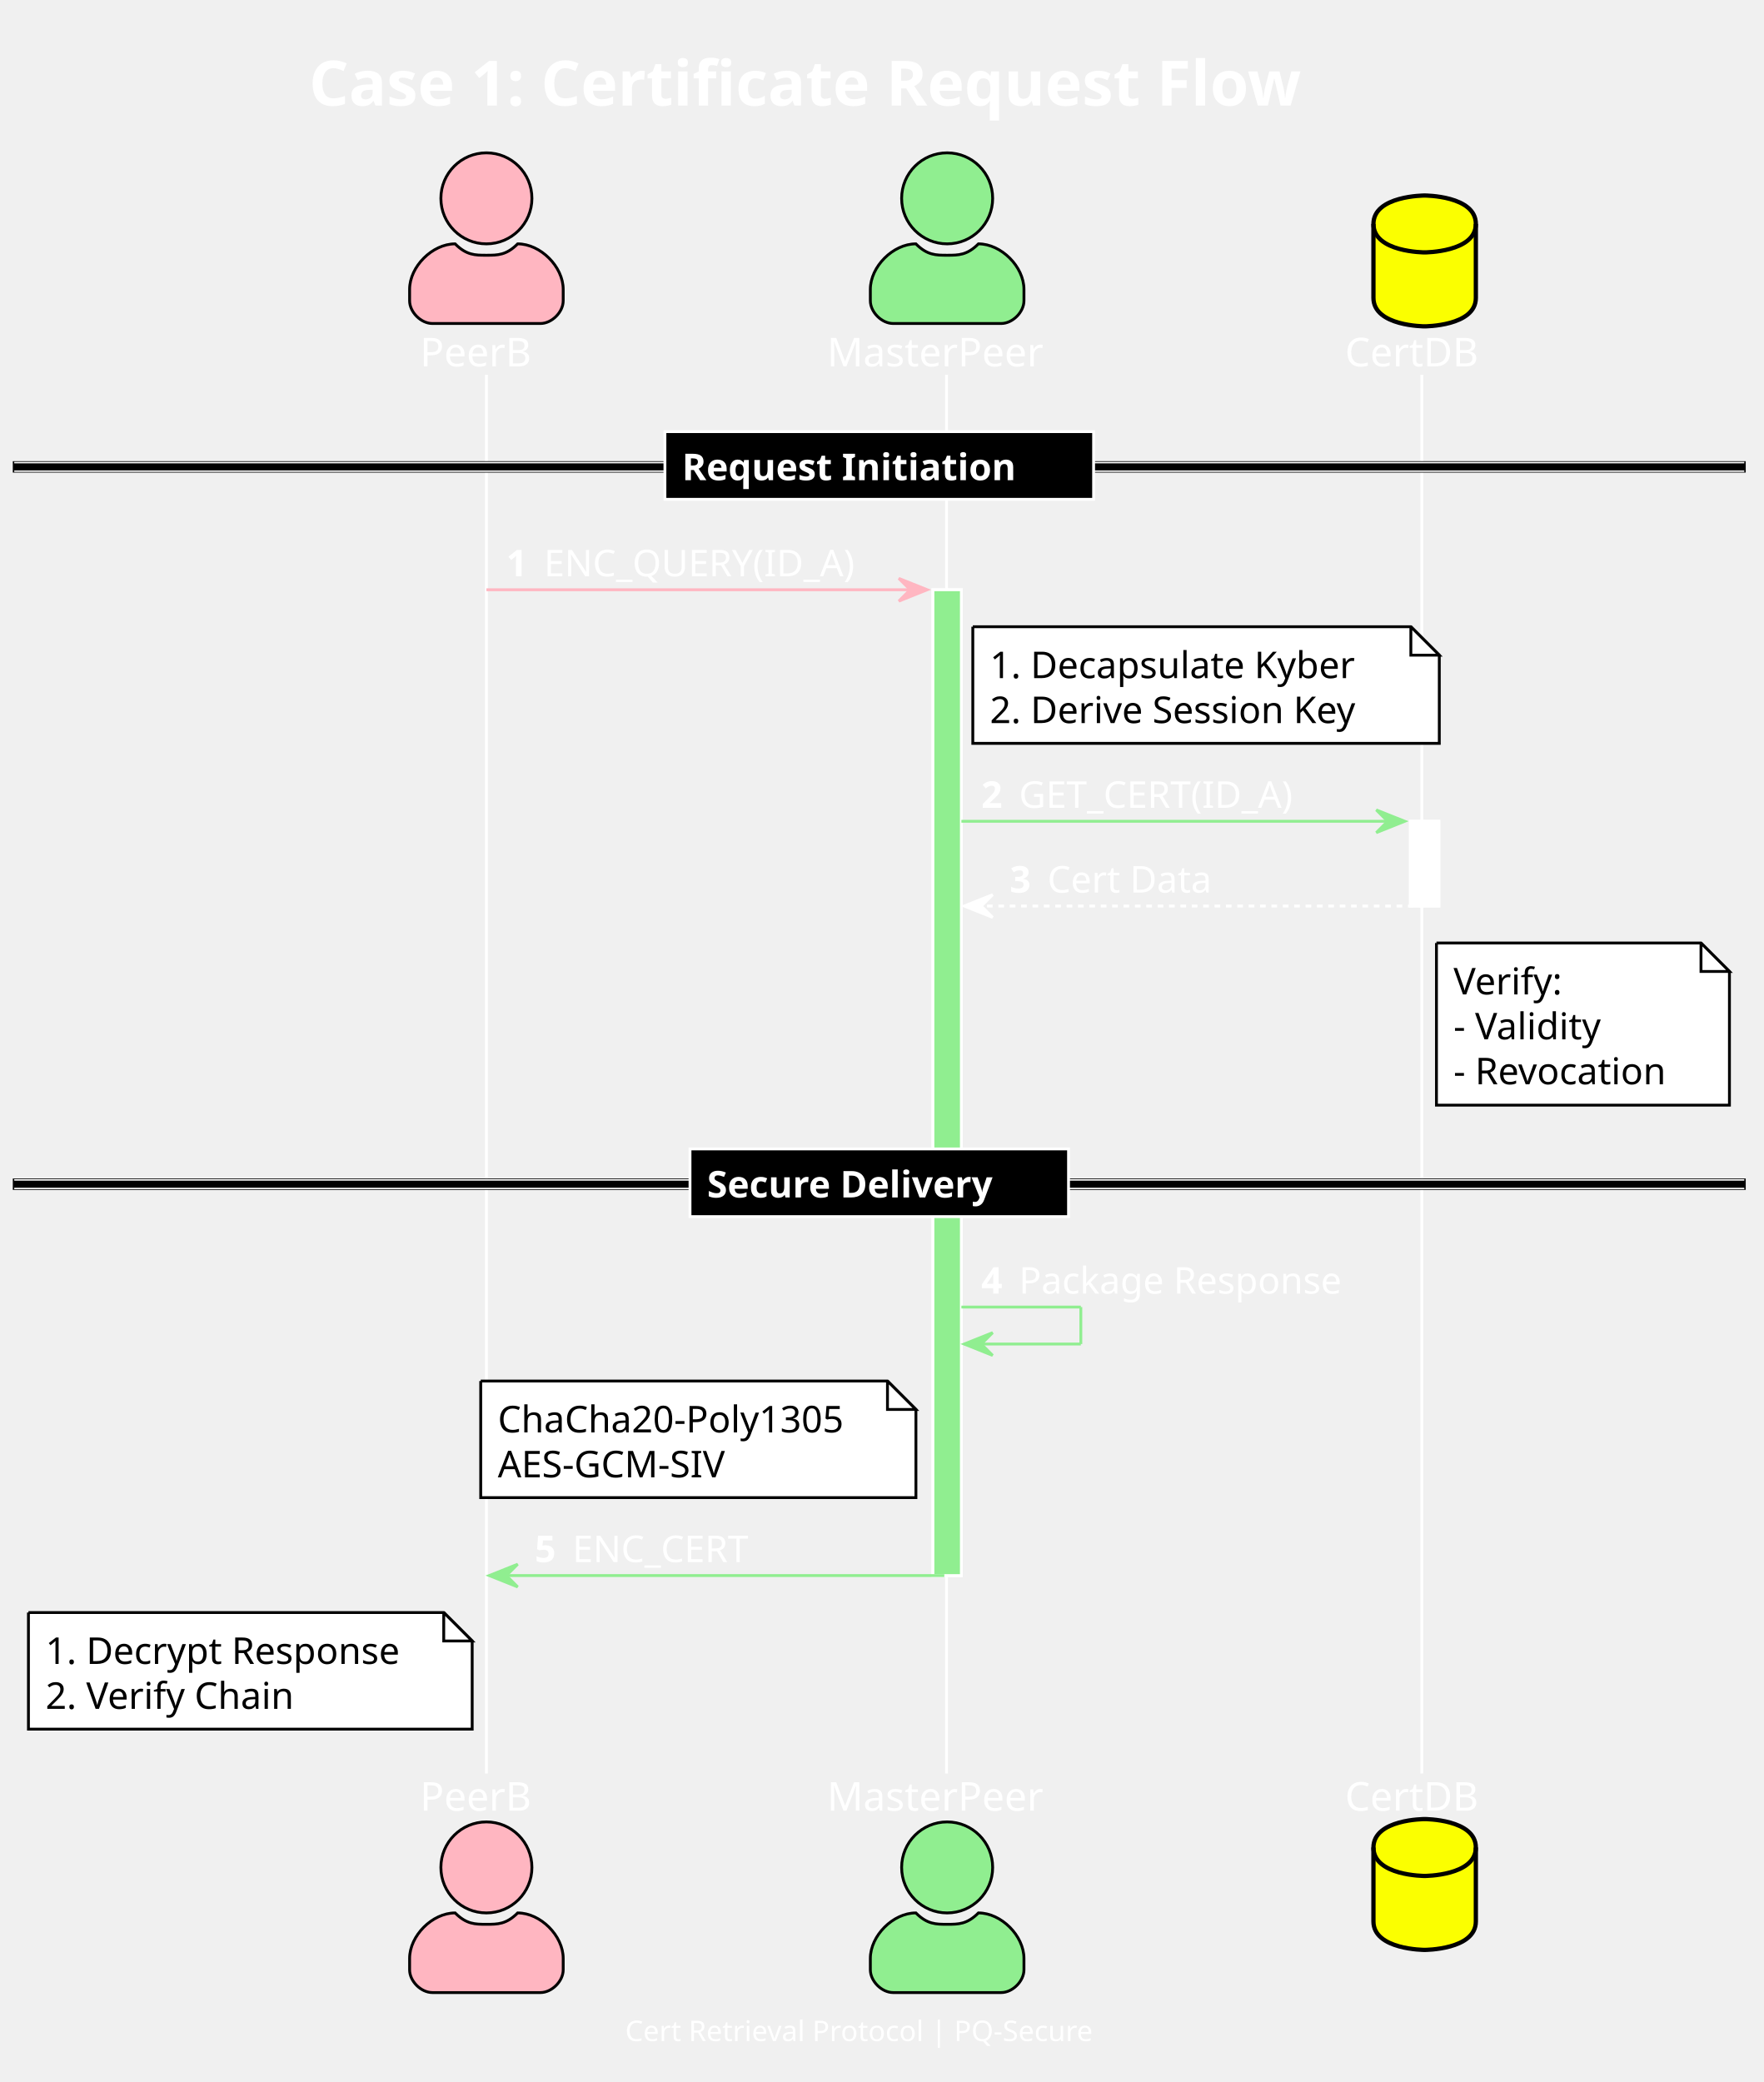
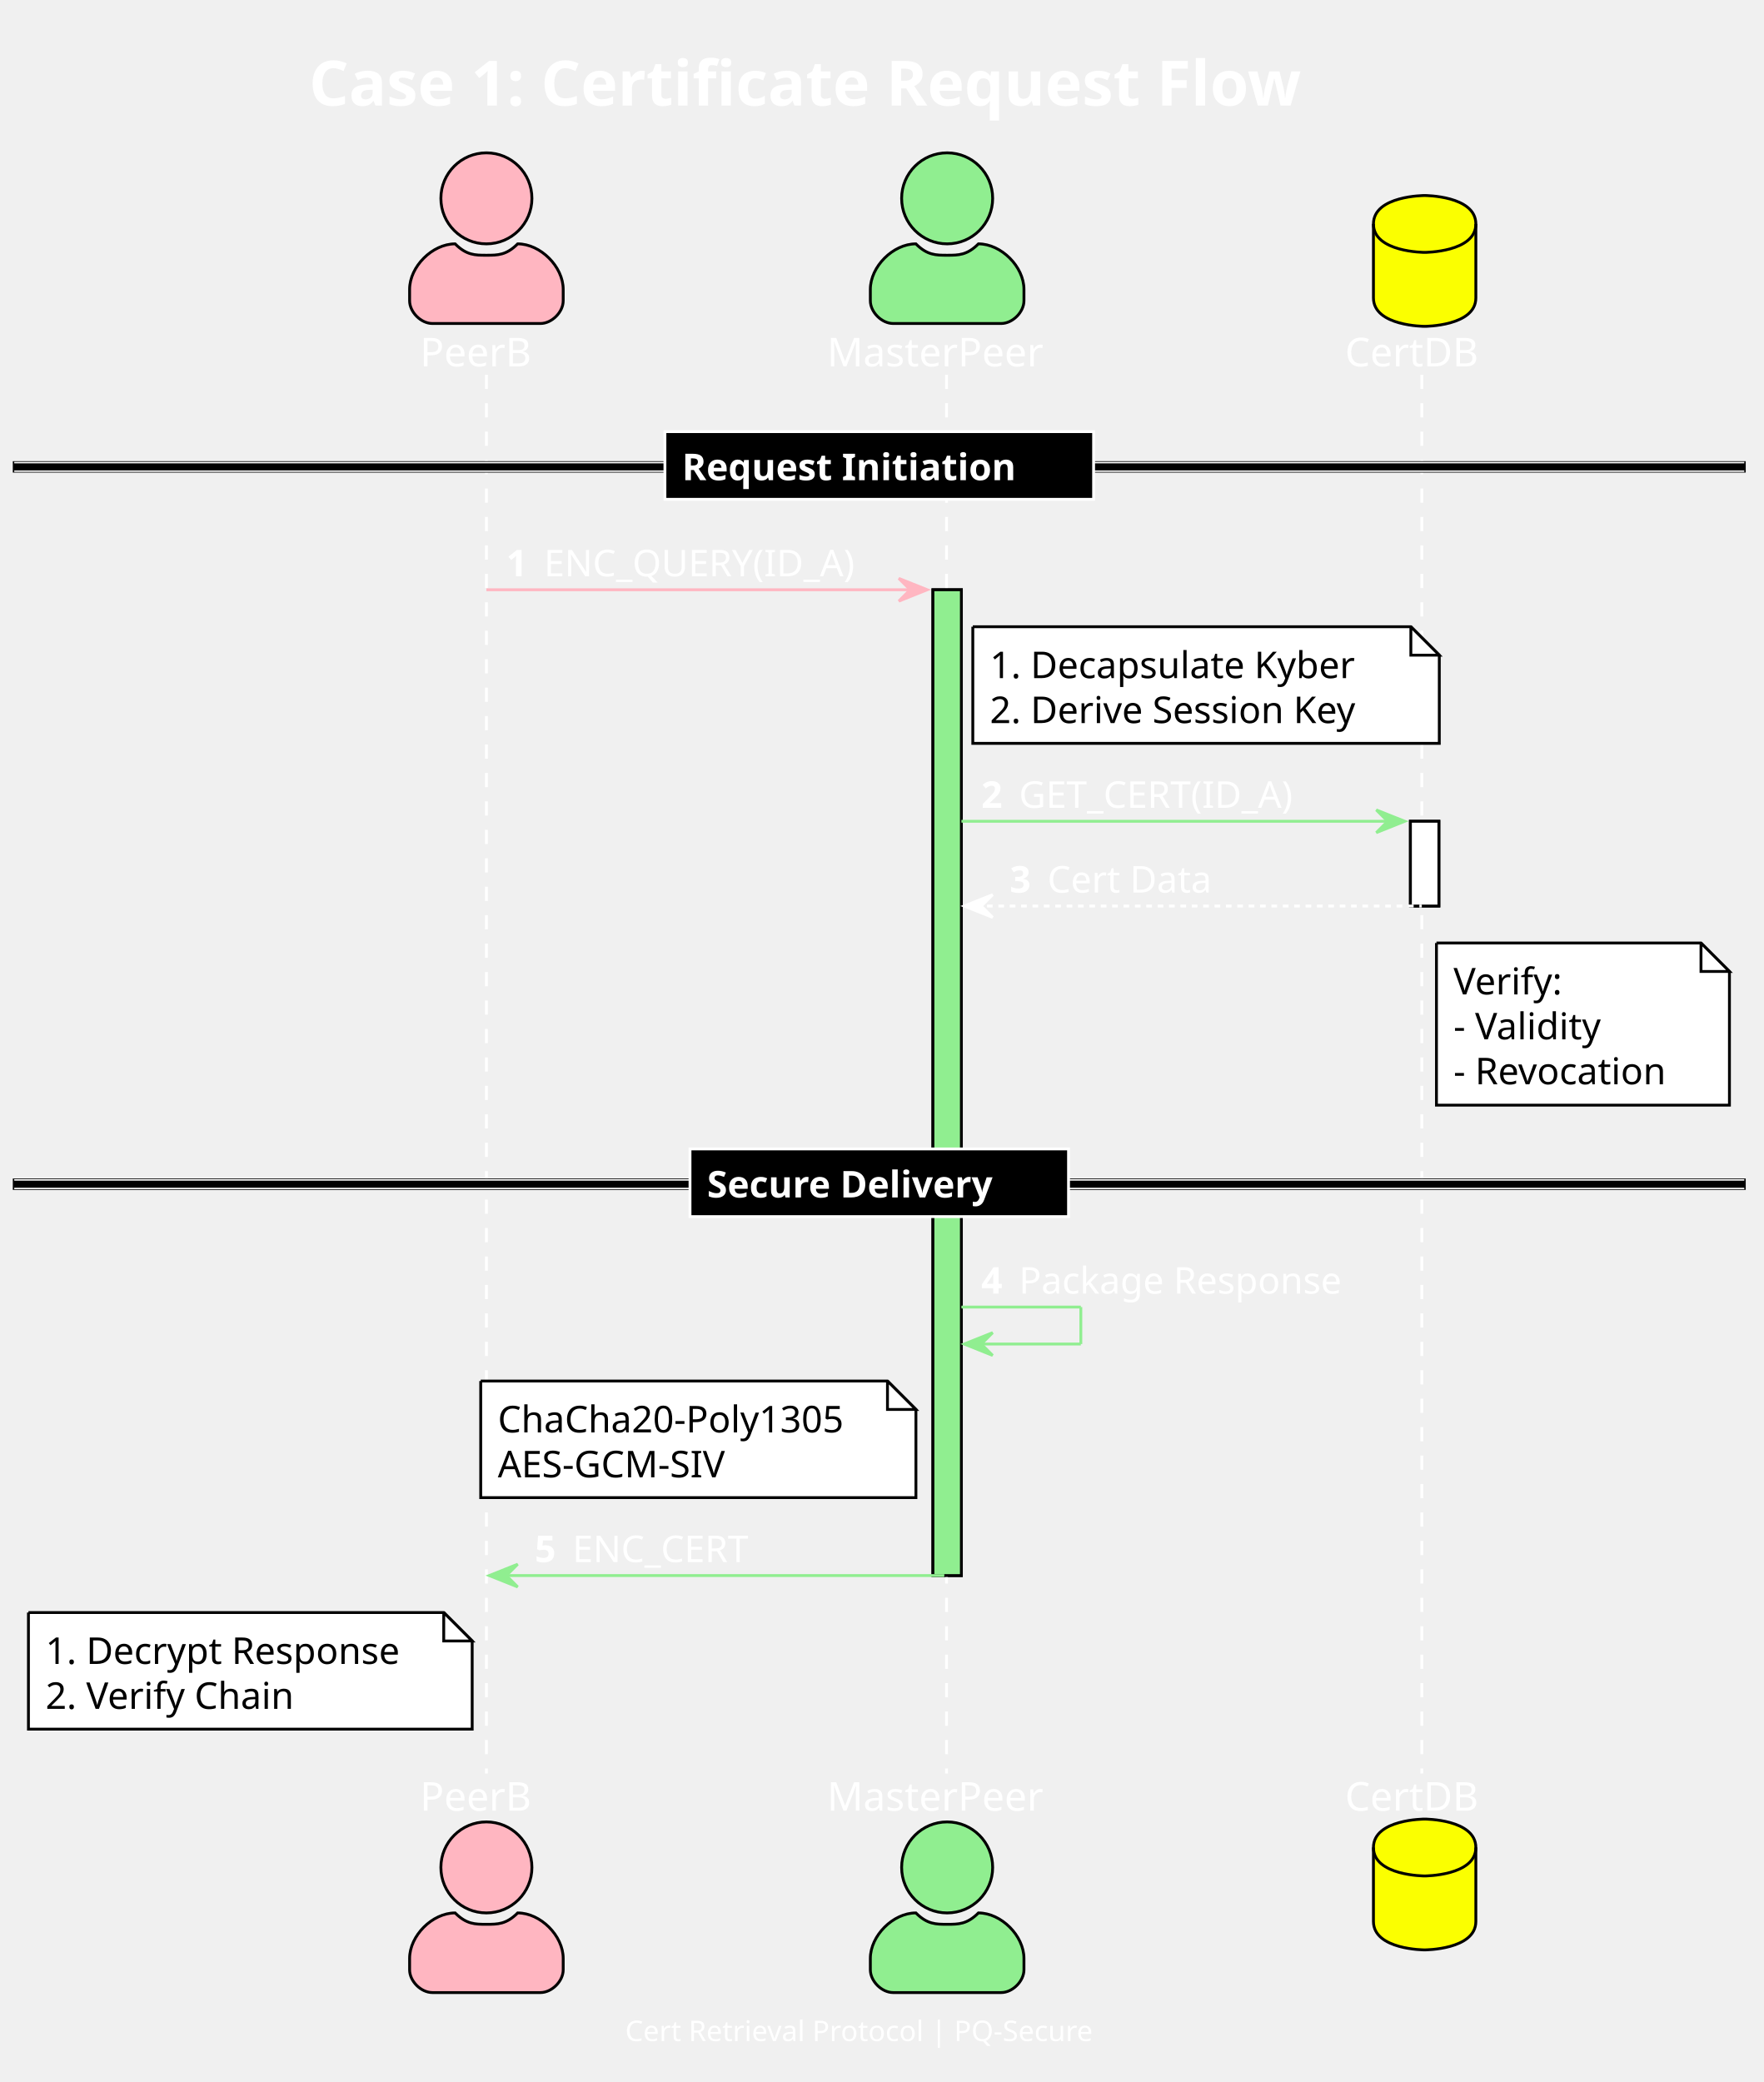
<svg xmlns="http://www.w3.org/2000/svg" contentStyleType="text/css" data-diagram-type="SEQUENCE" height="732px" preserveAspectRatio="none" style="width:620px;height:732px;background:#000000;" version="1.1" viewBox="0 0 620 732" width="620px" zoomAndPan="magnify">
  <defs />
  <g>
    <text fill="#FFFFFF" font-family="Verdana" font-size="22" font-weight="bold" lengthAdjust="spacing" textLength="399.975" x="108.626" y="37.118">Case 1: Certificate Request Flow</text>
    <g>
-       <rect fill="#90EE90" height="346.592" style="stroke:#FFFFFF;stroke-width:1;" width="10" x="327.98" y="207.351" />
+       <rect fill="#90EE90" height="346.592" style="stroke:#000000;stroke-width:1;" width="10" x="327.98" y="207.351" />
    </g>
    <g>
-       <rect fill="#FFFFFF" height="29.799" style="stroke:#FFFFFF;stroke-width:1;" width="10" x="495.847" y="288.748" />
+       <rect fill="#FFFFFF" height="29.799" style="stroke:#000000;stroke-width:1;" width="10" x="495.847" y="288.748" />
    </g>
    <g>
      <rect fill="#000000" fill-opacity="0" height="491.789" width="8" x="167" y="131.752" />
-       <line style="stroke:#FFFFFF;stroke-width:1;" x1="171" x2="171" y1="131.752" y2="623.541" />
+       <line style="stroke:#FFFFFF;stroke-width:1;stroke-dasharray:5,5;" x1="171" x2="171" y1="131.752" y2="623.541" />
    </g>
    <g>
      <rect fill="#000000" fill-opacity="0" height="491.789" width="8" x="328.98" y="131.752" />
-       <line style="stroke:#FFFFFF;stroke-width:1;" x1="332.766" x2="332.766" y1="131.752" y2="623.541" />
+       <line style="stroke:#FFFFFF;stroke-width:1;stroke-dasharray:5,5;" x1="332.766" x2="332.766" y1="131.752" y2="623.541" />
    </g>
    <g>
      <rect fill="#000000" fill-opacity="0" height="491.789" width="8" x="496.847" y="131.752" />
-       <line style="stroke:#FFFFFF;stroke-width:1;" x1="499.851" x2="499.851" y1="131.752" y2="623.541" />
+       <line style="stroke:#FFFFFF;stroke-width:1;stroke-dasharray:5,5;" x1="499.851" x2="499.851" y1="131.752" y2="623.541" />
    </g>
    <g class="participant participant-head" data-participant="PB">
      <text fill="#FFFFFF" font-family="Verdana" font-size="14" lengthAdjust="spacing" textLength="40.694" x="147.653" y="128.812">PeerB</text>
      <ellipse cx="171" cy="69.737" fill="#FFB6C1" rx="16" ry="16" style="stroke:#000000;stroke-width:1;" />
      <path d="M171,89.737 C175,89.737 178,89.737 182,85.737 C190,85.737 198,93.737 198,101.737 L198,105.737 C198,109.737 194,113.737 190,113.737 L152,113.737 C148,113.737 144,109.737 144,105.737 L144,101.737 C144,93.737 152,85.737 160,85.737 C164,89.737 167,89.737 171,89.737" fill="#FFB6C1" style="stroke:#000000;stroke-width:1;" />
    </g>
    <g class="participant participant-tail" data-participant="PB">
      <text fill="#FFFFFF" font-family="Verdana" font-size="14" lengthAdjust="spacing" textLength="40.694" x="147.653" y="636.616">PeerB</text>
      <ellipse cx="171" cy="656.556" fill="#FFB6C1" rx="16" ry="16" style="stroke:#000000;stroke-width:1;" />
      <path d="M171,676.556 C175,676.556 178,676.556 182,672.556 C190,672.556 198,680.556 198,688.556 L198,692.556 C198,696.556 194,700.556 190,700.556 L152,700.556 C148,700.556 144,696.556 144,692.556 L144,688.556 C144,680.556 152,672.556 160,672.556 C164,676.556 167,676.556 171,676.556" fill="#FFB6C1" style="stroke:#000000;stroke-width:1;" />
    </g>
    <g class="participant participant-head" data-participant="MP">
      <text fill="#FFFFFF" font-family="Verdana" font-size="14" lengthAdjust="spacing" textLength="78.429" x="290.766" y="128.812">MasterPeer</text>
      <ellipse cx="332.98" cy="69.737" fill="#90EE90" rx="16" ry="16" style="stroke:#000000;stroke-width:1;" />
      <path d="M332.98,89.737 C336.98,89.737 339.98,89.737 343.98,85.737 C351.98,85.737 359.98,93.737 359.98,101.737 L359.98,105.737 C359.98,109.737 355.98,113.737 351.98,113.737 L313.98,113.737 C309.98,113.737 305.98,109.737 305.98,105.737 L305.98,101.737 C305.98,93.737 313.98,85.737 321.98,85.737 C325.98,89.737 328.98,89.737 332.98,89.737" fill="#90EE90" style="stroke:#000000;stroke-width:1;" />
    </g>
    <g class="participant participant-tail" data-participant="MP">
      <text fill="#FFFFFF" font-family="Verdana" font-size="14" lengthAdjust="spacing" textLength="78.429" x="290.766" y="636.616">MasterPeer</text>
      <ellipse cx="332.98" cy="656.556" fill="#90EE90" rx="16" ry="16" style="stroke:#000000;stroke-width:1;" />
      <path d="M332.98,676.556 C336.98,676.556 339.98,676.556 343.98,672.556 C351.98,672.556 359.98,680.556 359.98,688.556 L359.98,692.556 C359.98,696.556 355.98,700.556 351.98,700.556 L313.98,700.556 C309.98,700.556 305.98,696.556 305.98,692.556 L305.98,688.556 C305.98,680.556 313.98,672.556 321.98,672.556 C325.98,676.556 328.98,676.556 332.98,676.556" fill="#90EE90" style="stroke:#000000;stroke-width:1;" />
    </g>
    <g class="participant participant-head" data-participant="DB">
      <text fill="#FFFFFF" font-family="Verdana" font-size="14" lengthAdjust="spacing" textLength="49.991" x="472.851" y="128.812">CertDB</text>
-       <path d="M482.847,78.737 C482.847,68.737 500.847,68.737 500.847,68.737 C500.847,68.737 518.847,68.737 518.847,78.737 L518.847,104.737 C518.847,114.737 500.847,114.737 500.847,114.737 C500.847,114.737 482.847,114.737 482.847,104.737 L482.847,78.737" fill="#FBFF00" style="stroke:#000000;stroke-width:1.5;" />
-       <path d="M482.847,78.737 C482.847,88.737 500.847,88.737 500.847,88.737 C500.847,88.737 518.847,88.737 518.847,78.737" fill="none" style="stroke:#000000;stroke-width:1.5;" />
+       <path d="M482.847,78.737 C482.847,68.737 500.847,68.737 500.847,68.737 C500.847,68.737 518.847,68.737 518.847,78.737 L518.847,104.737 C518.847,114.737 500.847,114.737 500.847,114.737 C500.847,114.737 482.847,114.737 482.847,104.737 L482.847,78.737" fill="#FBFF00" style="stroke:#000000;stroke-width:1;" />
+       <path d="M482.847,78.737 C482.847,88.737 500.847,88.737 500.847,88.737 C500.847,88.737 518.847,88.737 518.847,78.737" fill="none" style="stroke:#000000;stroke-width:1;" />
    </g>
    <g class="participant participant-tail" data-participant="DB">
      <text fill="#FFFFFF" font-family="Verdana" font-size="14" lengthAdjust="spacing" textLength="49.991" x="472.851" y="636.616">CertDB</text>
-       <path d="M482.847,649.556 C482.847,639.556 500.847,639.556 500.847,639.556 C500.847,639.556 518.847,639.556 518.847,649.556 L518.847,675.556 C518.847,685.556 500.847,685.556 500.847,685.556 C500.847,685.556 482.847,685.556 482.847,675.556 L482.847,649.556" fill="#FBFF00" style="stroke:#000000;stroke-width:1.5;" />
-       <path d="M482.847,649.556 C482.847,659.556 500.847,659.556 500.847,659.556 C500.847,659.556 518.847,659.556 518.847,649.556" fill="none" style="stroke:#000000;stroke-width:1.5;" />
+       <path d="M482.847,649.556 C482.847,639.556 500.847,639.556 500.847,639.556 C500.847,639.556 518.847,639.556 518.847,649.556 L518.847,675.556 C518.847,685.556 500.847,685.556 500.847,685.556 C500.847,685.556 482.847,685.556 482.847,675.556 L482.847,649.556" fill="#FBFF00" style="stroke:#000000;stroke-width:1;" />
+       <path d="M482.847,649.556 C482.847,659.556 500.847,659.556 500.847,659.556 C500.847,659.556 518.847,659.556 518.847,649.556" fill="none" style="stroke:#000000;stroke-width:1;" />
    </g>
    <g>
-       <rect fill="#90EE90" height="346.592" style="stroke:#FFFFFF;stroke-width:1;" width="10" x="327.98" y="207.351" />
+       <rect fill="#90EE90" height="346.592" style="stroke:#000000;stroke-width:1;" width="10" x="327.98" y="207.351" />
    </g>
    <g>
-       <rect fill="#FFFFFF" height="29.799" style="stroke:#FFFFFF;stroke-width:1;" width="10" x="495.847" y="288.748" />
+       <rect fill="#FFFFFF" height="29.799" style="stroke:#000000;stroke-width:1;" width="10" x="495.847" y="288.748" />
    </g>
    <rect fill="#000000" height="3" style="stroke:#000000;stroke-width:1;" width="608.227" x="5" y="162.652" />
    <line style="stroke:#FFFFFF;stroke-width:0.5;" x1="5" x2="613.227" y1="162.652" y2="162.652" />
    <line style="stroke:#FFFFFF;stroke-width:0.5;" x1="5" x2="613.227" y1="165.652" y2="165.652" />
    <rect fill="#000000" height="23.799" style="stroke:#FFFFFF;stroke-width:1;" width="150.709" x="233.759" y="151.752" />
    <text fill="#FFFFFF" font-family="Verdana" font-size="13" font-weight="bold" lengthAdjust="spacing" textLength="132.266" x="239.759" y="168.822">Request Initiation</text>
    <g class="message" data-participant-1="PB" data-participant-2="MP">
      <polygon fill="#FFB6C1" points="315.98,203.351,325.98,207.351,315.98,211.351,319.98,207.351" style="stroke:#FFB6C1;stroke-width:1;" />
      <line style="stroke:#FFB6C1;stroke-width:1;" x1="171" x2="321.98" y1="207.351" y2="207.351" />
      <text fill="#FFFFFF" font-family="Verdana" font-size="13" font-weight="bold" lengthAdjust="spacing" textLength="9.242" x="178" y="202.621">1</text>
      <text fill="#FFFFFF" font-family="Verdana" font-size="13" lengthAdjust="spacing" textLength="124.738" x="191.242" y="202.621">ENC_QUERY(ID_A)</text>
    </g>
    <path d="M342,220.351 L342,261.351 L506,261.351 L506,230.351 L496,220.351 L342,220.351" fill="#FFFFFF" style="stroke:#000000;stroke-width:1;" />
    <path d="M496,220.351 L496,230.351 L506,230.351 L496,220.351" fill="#FFFFFF" style="stroke:#000000;stroke-width:1;" />
    <text fill="#000000" font-family="Verdana" font-size="13" lengthAdjust="spacing" textLength="139.909" x="348" y="238.42">1. Decapsulate Kyber</text>
    <text fill="#000000" font-family="Verdana" font-size="13" lengthAdjust="spacing" textLength="143.324" x="348" y="254.22">2. Derive Session Key</text>
    <g class="message" data-participant-1="MP" data-participant-2="DB">
      <polygon fill="#90EE90" points="483.847,284.748,493.847,288.748,483.847,292.748,487.847,288.748" style="stroke:#90EE90;stroke-width:1;" />
      <line style="stroke:#90EE90;stroke-width:1;" x1="337.98" x2="489.847" y1="288.748" y2="288.748" />
      <text fill="#FFFFFF" font-family="Verdana" font-size="13" font-weight="bold" lengthAdjust="spacing" textLength="9.242" x="344.98" y="284.019">2</text>
      <text fill="#FFFFFF" font-family="Verdana" font-size="13" lengthAdjust="spacing" textLength="113.369" x="358.222" y="284.019">GET_CERT(ID_A)</text>
    </g>
    <g class="message" data-participant-1="DB" data-participant-2="MP">
      <polygon fill="#FFFFFF" points="348.98,314.548,338.98,318.548,348.98,322.548,344.98,318.548" style="stroke:#FFFFFF;stroke-width:1;" />
-       <line style="stroke:#FFFFFF;stroke-width:1;stroke-dasharray:2.0,2.0;" x1="342.98" x2="499.847" y1="318.548" y2="318.548" />
+       <line style="stroke:#FFFFFF;stroke-width:1;stroke-dasharray:2,2;" x1="342.98" x2="499.847" y1="318.548" y2="318.548" />
      <text fill="#FFFFFF" font-family="Verdana" font-size="13" font-weight="bold" lengthAdjust="spacing" textLength="9.242" x="354.98" y="313.818">3</text>
      <text fill="#FFFFFF" font-family="Verdana" font-size="13" lengthAdjust="spacing" textLength="62.816" x="368.222" y="313.818">Cert Data</text>
    </g>
    <path d="M505,331.548 L505,388.548 L608,388.548 L608,341.548 L598,331.548 L505,331.548" fill="#FFFFFF" style="stroke:#000000;stroke-width:1;" />
    <path d="M598,331.548 L598,341.548 L608,341.548 L598,331.548" fill="#FFFFFF" style="stroke:#000000;stroke-width:1;" />
    <text fill="#000000" font-family="Verdana" font-size="13" lengthAdjust="spacing" textLength="43.913" x="511" y="349.618">Verify:</text>
    <text fill="#000000" font-family="Verdana" font-size="13" lengthAdjust="spacing" textLength="58.786" x="511" y="365.417">- Validity</text>
    <text fill="#000000" font-family="Verdana" font-size="13" lengthAdjust="spacing" textLength="82.228" x="511" y="381.216">- Revocation</text>
    <rect fill="#000000" height="3" style="stroke:#000000;stroke-width:1;" width="608.227" x="5" y="414.846" />
    <line style="stroke:#FFFFFF;stroke-width:0.5;" x1="5" x2="613.227" y1="414.846" y2="414.846" />
    <line style="stroke:#FFFFFF;stroke-width:0.5;" x1="5" x2="613.227" y1="417.846" y2="417.846" />
    <rect fill="#000000" height="23.799" style="stroke:#FFFFFF;stroke-width:1;" width="133.076" x="242.576" y="403.946" />
    <text fill="#FFFFFF" font-family="Verdana" font-size="13" font-weight="bold" lengthAdjust="spacing" textLength="114.632" x="248.576" y="421.016">Secure Delivery</text>
    <g class="message" data-participant-1="MP" data-participant-2="MP">
      <line style="stroke:#90EE90;stroke-width:1;" x1="337.98" x2="379.98" y1="459.544" y2="459.544" />
      <line style="stroke:#90EE90;stroke-width:1;" x1="379.98" x2="379.98" y1="459.544" y2="472.544" />
      <line style="stroke:#90EE90;stroke-width:1;" x1="338.98" x2="379.98" y1="472.544" y2="472.544" />
      <polygon fill="#90EE90" points="348.98,468.544,338.98,472.544,348.98,476.544,344.98,472.544" style="stroke:#90EE90;stroke-width:1;" />
      <text fill="#FFFFFF" font-family="Verdana" font-size="13" font-weight="bold" lengthAdjust="spacing" textLength="9.242" x="344.98" y="454.815">4</text>
      <text fill="#FFFFFF" font-family="Verdana" font-size="13" lengthAdjust="spacing" textLength="120.624" x="358.222" y="454.815">Package Response</text>
    </g>
    <path d="M169,485.544 L169,526.544 L322,526.544 L322,495.544 L312,485.544 L169,485.544" fill="#FFFFFF" style="stroke:#000000;stroke-width:1;" />
    <path d="M312,485.544 L312,495.544 L322,495.544 L312,485.544" fill="#FFFFFF" style="stroke:#000000;stroke-width:1;" />
    <text fill="#000000" font-family="Verdana" font-size="13" lengthAdjust="spacing" textLength="132.704" x="175" y="503.614">ChaCha20-Poly1305</text>
    <text fill="#000000" font-family="Verdana" font-size="13" lengthAdjust="spacing" textLength="91.159" x="175" y="519.414">AES-GCM-SIV</text>
    <g class="message" data-participant-1="MP" data-participant-2="PB">
      <polygon fill="#90EE90" points="182,549.942,172,553.942,182,557.942,178,553.942" style="stroke:#90EE90;stroke-width:1;" />
      <line style="stroke:#90EE90;stroke-width:1;" x1="176" x2="331.98" y1="553.942" y2="553.942" />
      <text fill="#FFFFFF" font-family="Verdana" font-size="13" font-weight="bold" lengthAdjust="spacing" textLength="9.242" x="188" y="549.213">5</text>
      <text fill="#FFFFFF" font-family="Verdana" font-size="13" lengthAdjust="spacing" textLength="69.634" x="201.242" y="549.213">ENC_CERT</text>
    </g>
    <path d="M10,566.942 L10,607.942 L166,607.942 L166,576.942 L156,566.942 L10,566.942" fill="#FFFFFF" style="stroke:#000000;stroke-width:1;" />
    <path d="M156,566.942 L156,576.942 L166,576.942 L156,566.942" fill="#FFFFFF" style="stroke:#000000;stroke-width:1;" />
    <text fill="#000000" font-family="Verdana" font-size="13" lengthAdjust="spacing" textLength="135.421" x="16" y="585.012">1. Decrypt Response</text>
    <text fill="#000000" font-family="Verdana" font-size="13" lengthAdjust="spacing" textLength="97.049" x="16" y="600.812">2. Verify Chain</text>
    <text fill="#FFFFFF" font-family="Verdana" font-size="10" lengthAdjust="spacing" textLength="177.637" x="219.795" y="717.609">Cert Retrieval Protocol | PQ-Secure</text>
  </g>
</svg>
